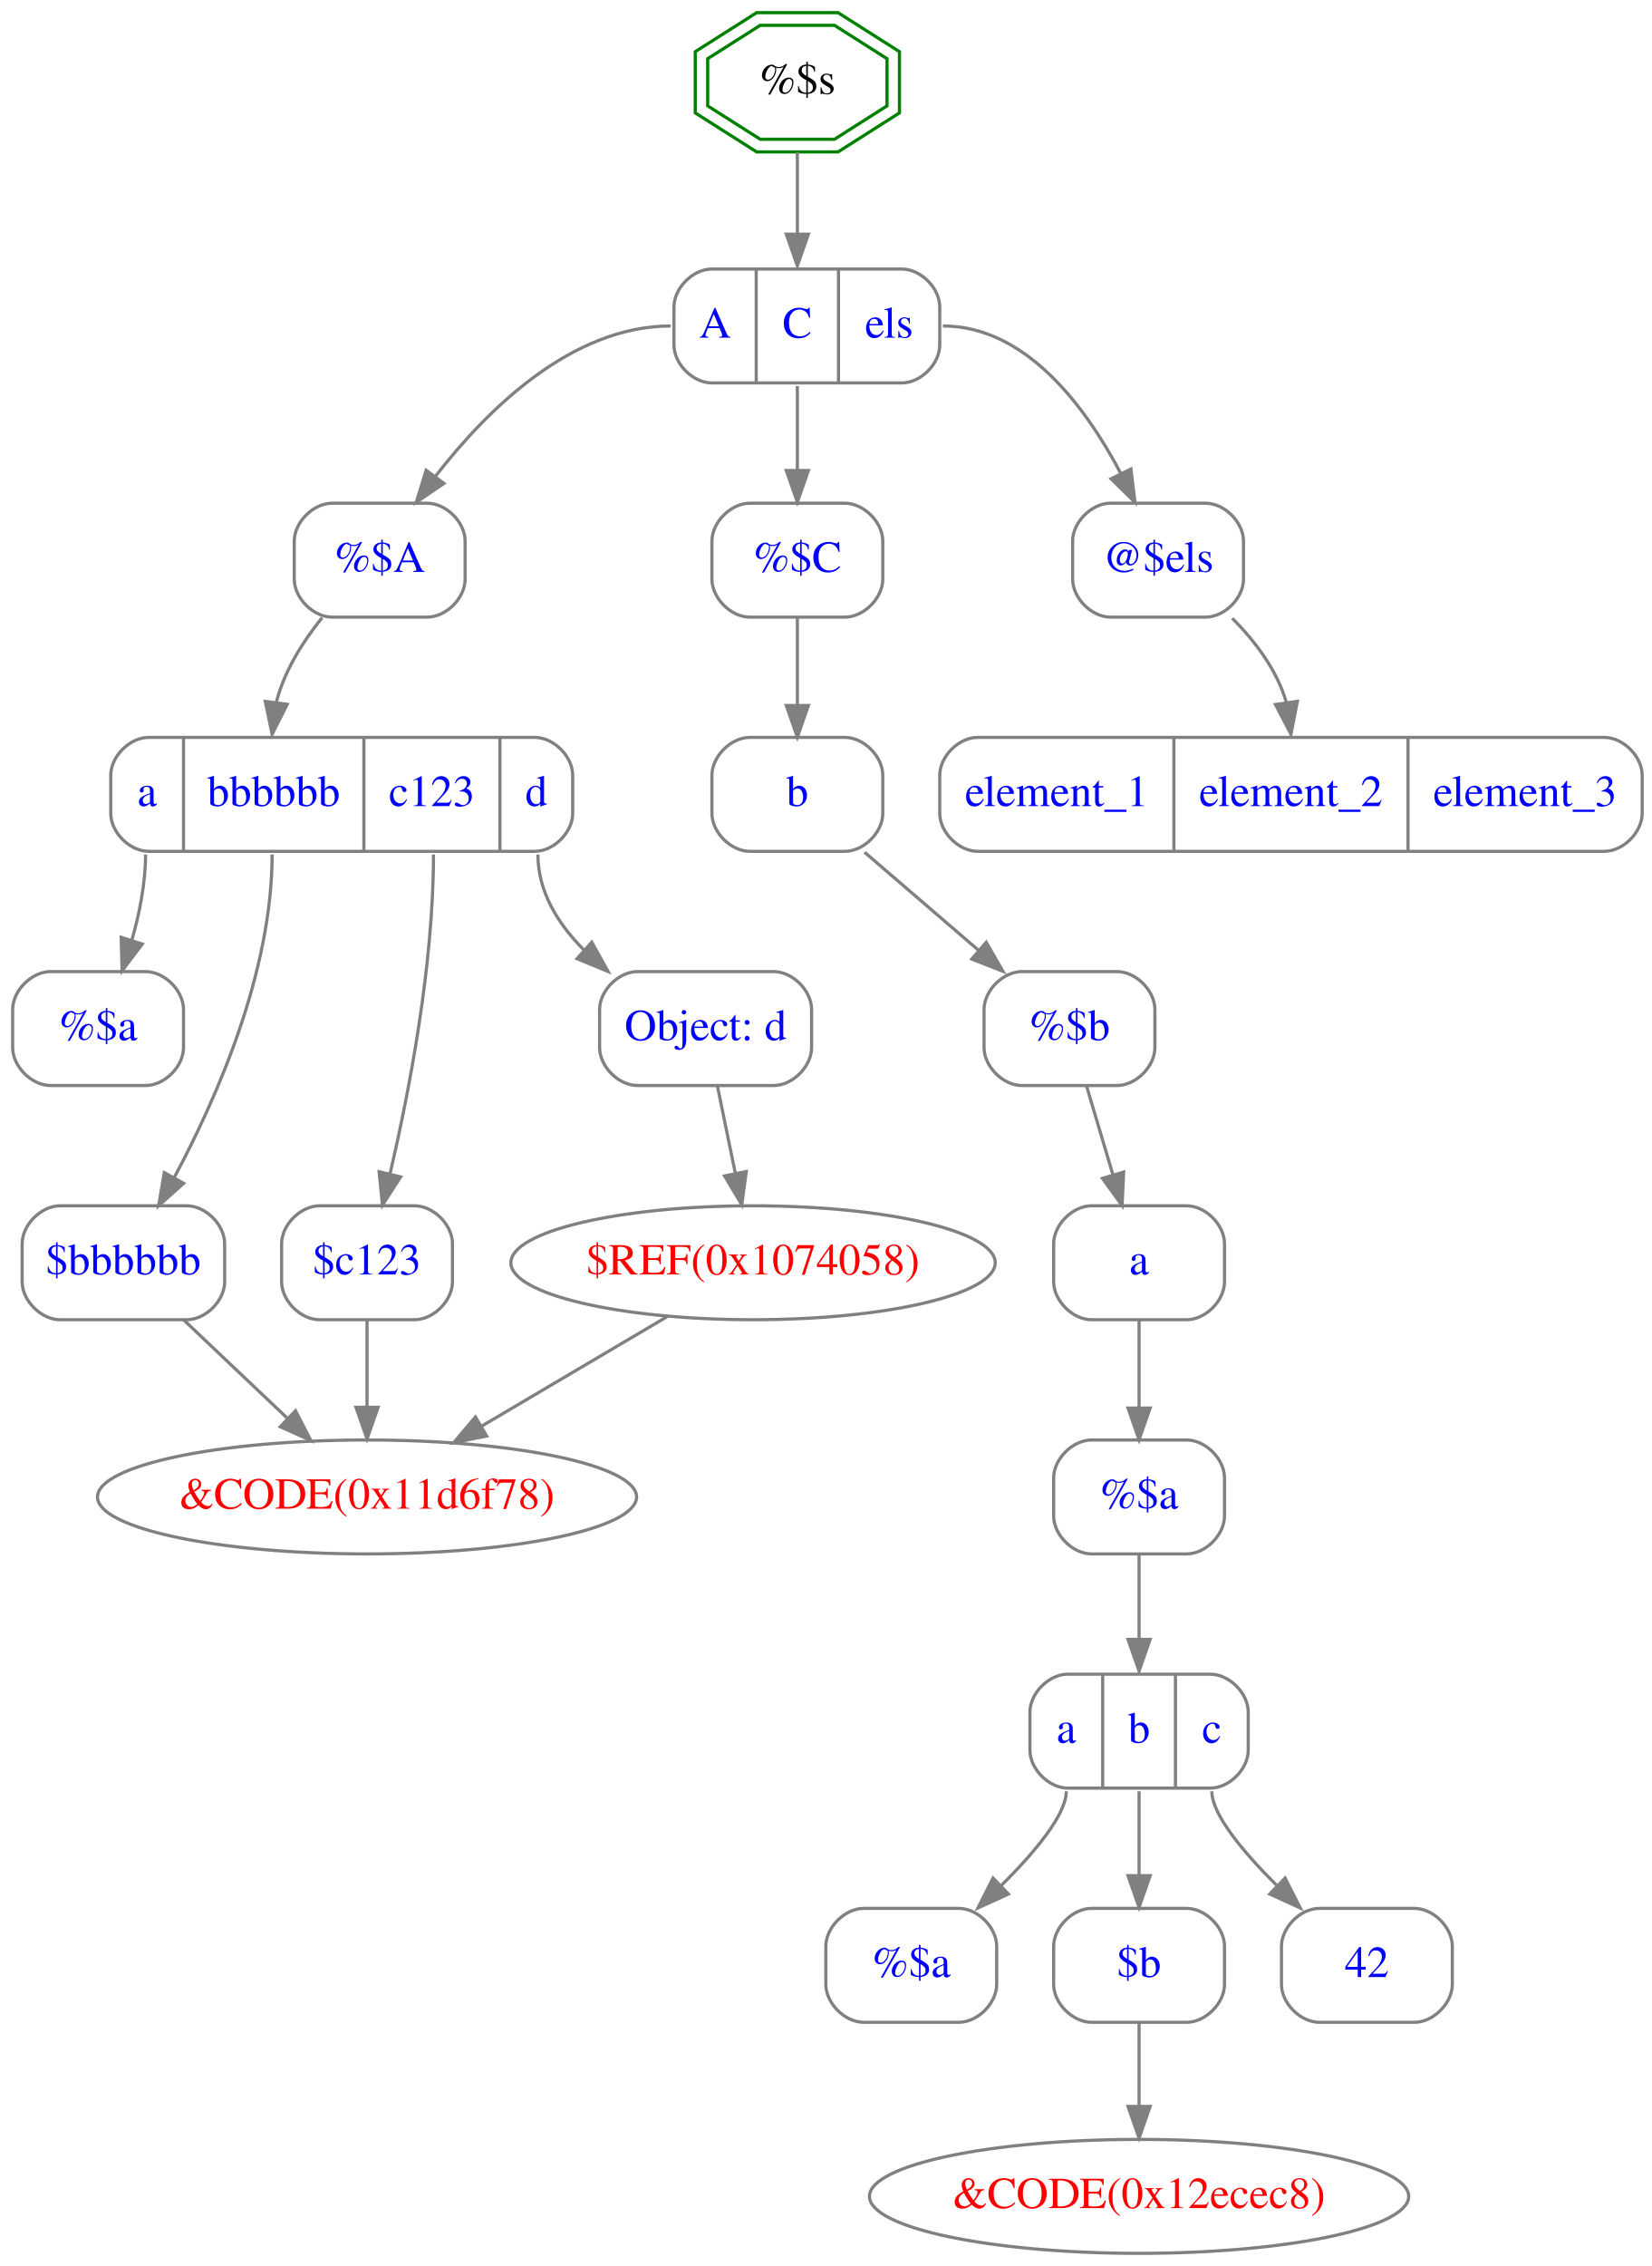
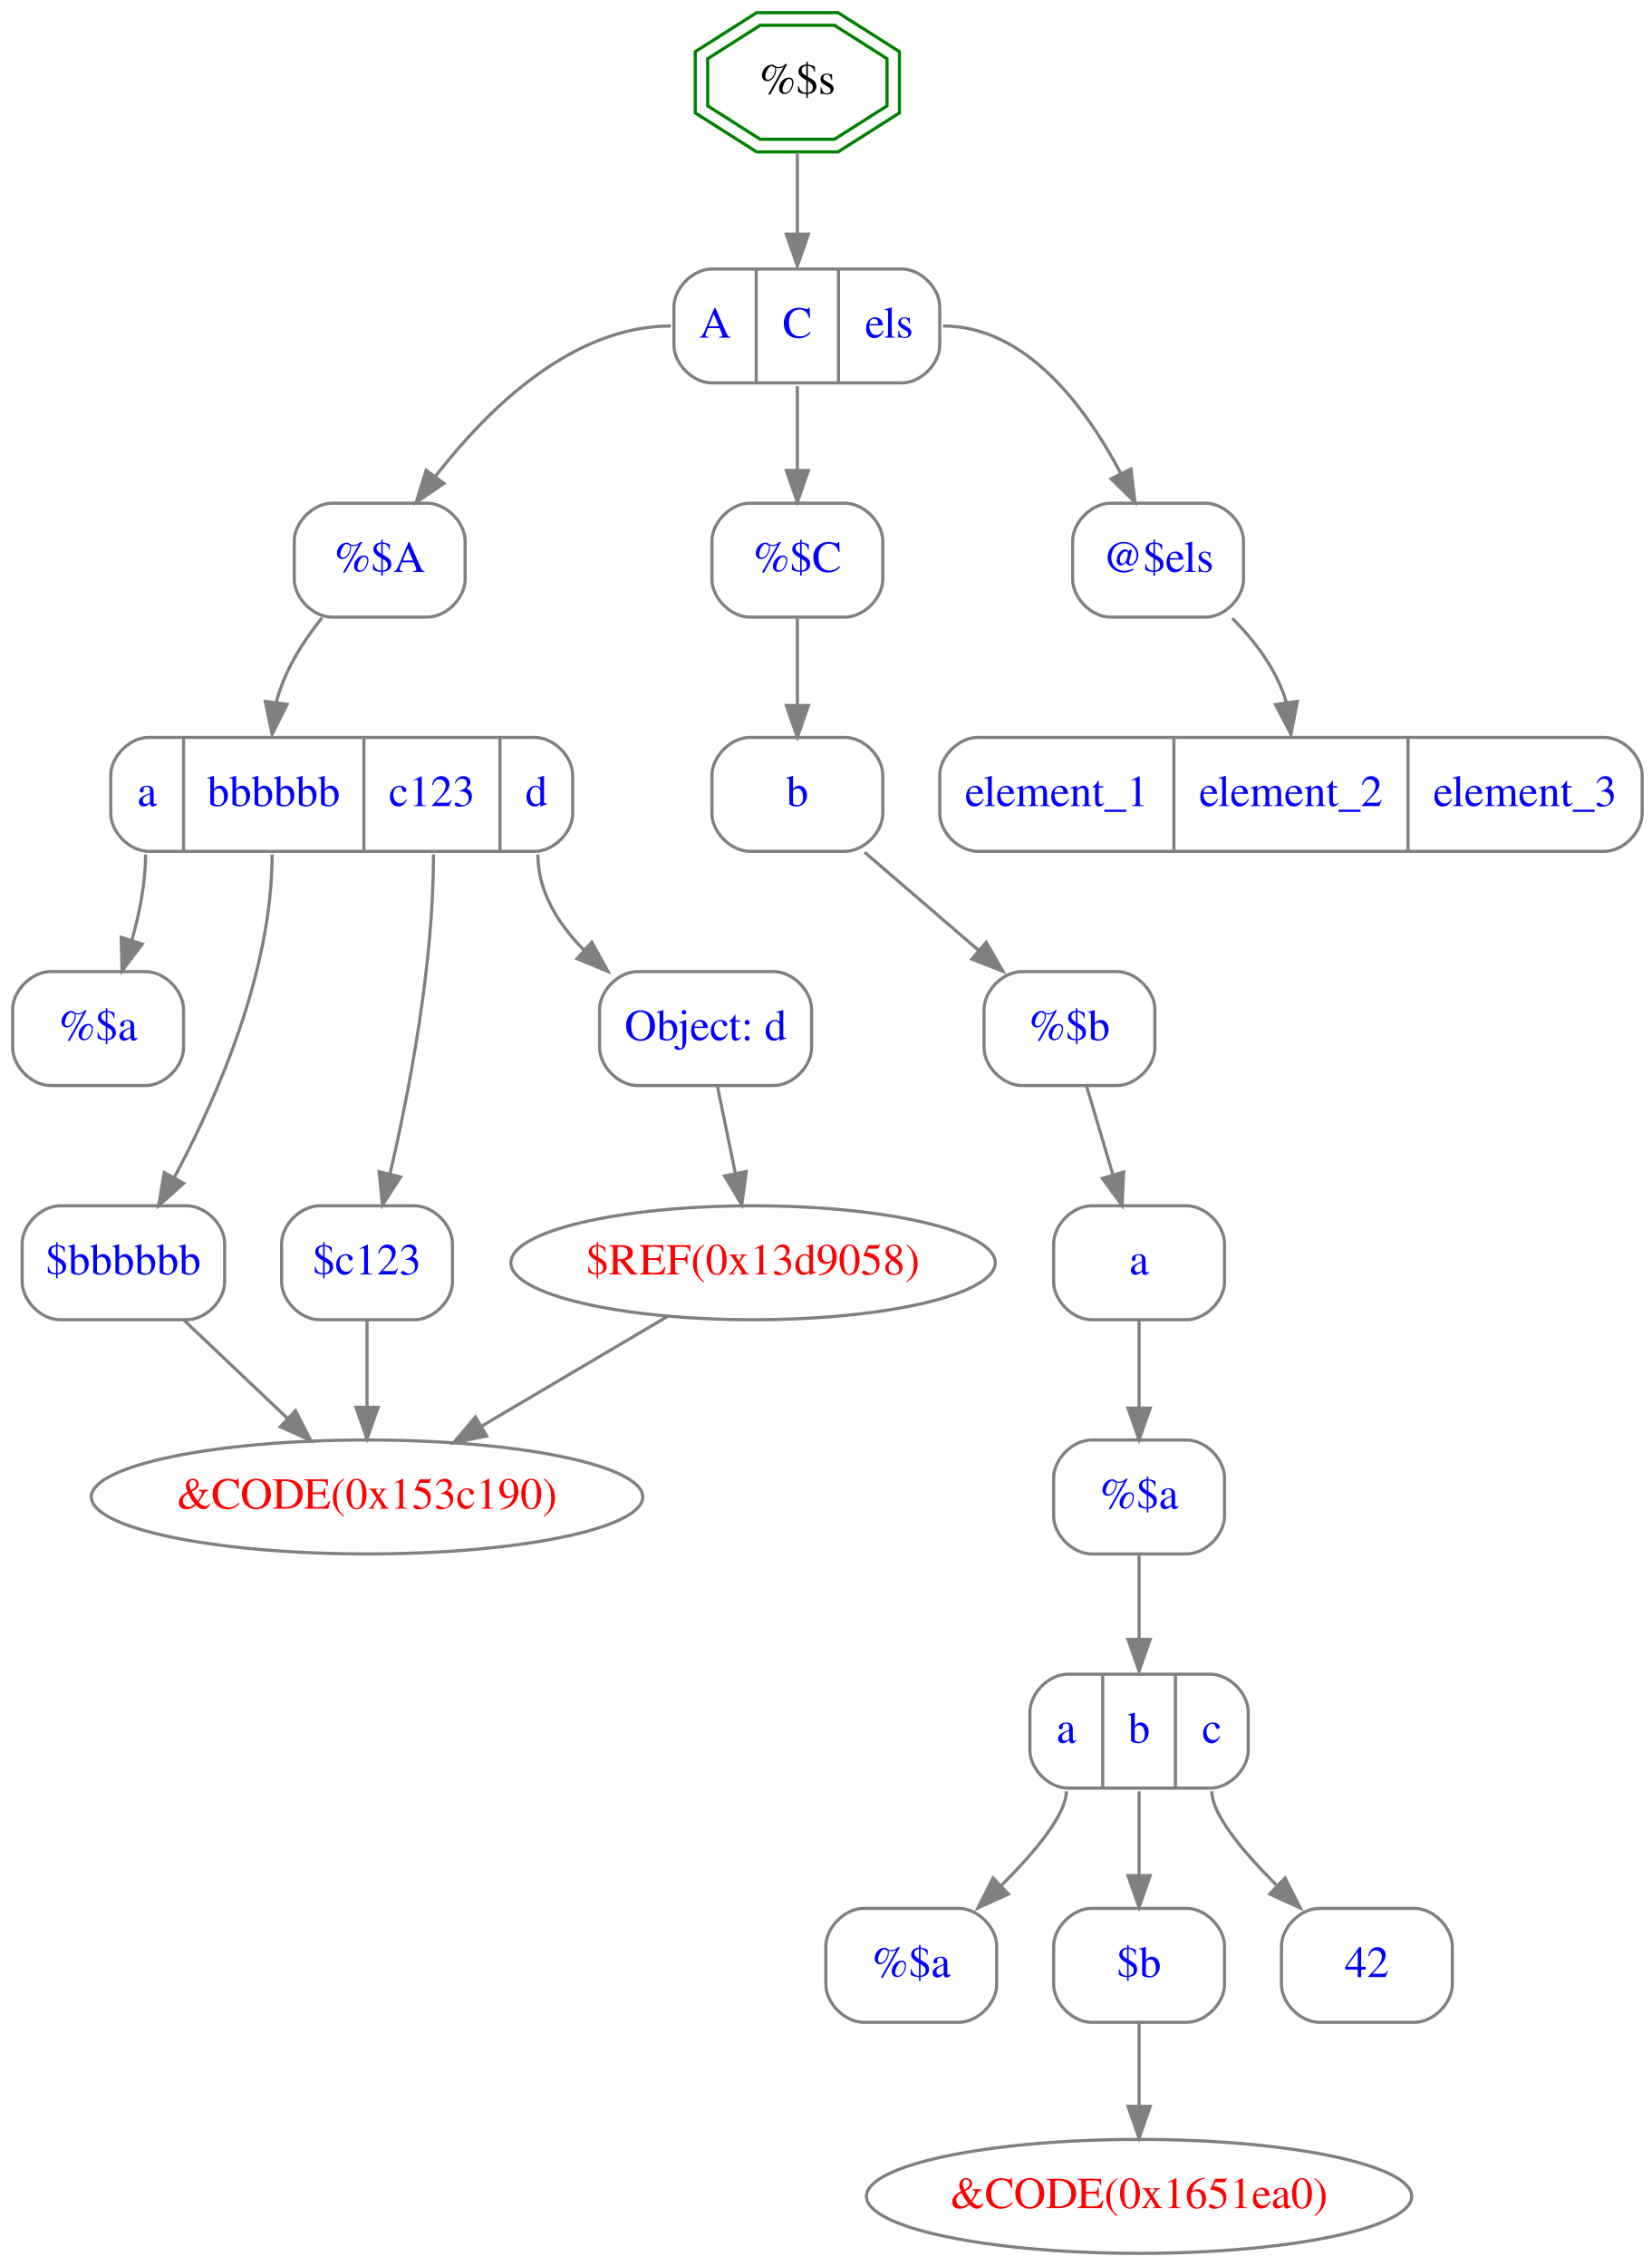
<svg xmlns="http://www.w3.org/2000/svg" width="522pt" height="716pt" viewBox="0.00 0.00 522.00 716.00">
  <g id="graph0" class="graph" transform="scale(1 1) rotate(0) translate(4 712)">
    <polygon fill="white" stroke="white" points="-4,5 -4,-712 519,-712 519,5 -4,5" />
    <g id="node1" class="node">
      <polygon fill="none" stroke="green" points="276.338,-678.544 276.338,-693.456 259.738,-704 236.262,-704 219.662,-693.456 219.662,-678.544 236.262,-668 259.738,-668 276.338,-678.544" />
      <polygon fill="none" stroke="green" points="280.268,-676.325 280.268,-695.675 260.863,-708 235.137,-708 215.732,-695.675 215.732,-676.325 235.137,-664 260.863,-664 280.268,-676.325" />
      <text text-anchor="middle" x="248" y="-682.3" font-family="Times,serif" font-size="14.00">%$s</text>
    </g>
    <g id="node2" class="node">
      <path fill="none" stroke="grey" d="M221,-591C221,-591 281,-591 281,-591 287,-591 293,-597 293,-603 293,-603 293,-615 293,-615 293,-621 287,-627 281,-627 281,-627 221,-627 221,-627 215,-627 209,-621 209,-615 209,-615 209,-603 209,-603 209,-597 215,-591 221,-591" />
      <text text-anchor="middle" x="222" y="-605.3" font-family="Times,serif" font-size="14.00" fill="blue">A</text>
      <polyline fill="none" stroke="grey" points="235,-591 235,-627 " />
      <text text-anchor="middle" x="248" y="-605.3" font-family="Times,serif" font-size="14.00" fill="blue">C</text>
      <polyline fill="none" stroke="grey" points="261,-591 261,-627 " />
      <text text-anchor="middle" x="277" y="-605.3" font-family="Times,serif" font-size="14.00" fill="blue">els</text>
    </g>
    <g id="edge1" class="edge">
      <path fill="none" stroke="grey" d="M248,-663.886C248,-656.163 248,-647.138 248,-638.263" />
      <polygon fill="grey" stroke="grey" points="251.5,-638 248,-628 244.5,-638 251.5,-638" />
    </g>
    <g id="node3" class="node">
      <path fill="none" stroke="grey" d="M101,-517C101,-517 131,-517 131,-517 137,-517 143,-523 143,-529 143,-529 143,-541 143,-541 143,-547 137,-553 131,-553 131,-553 101,-553 101,-553 95,-553 89,-547 89,-541 89,-541 89,-529 89,-529 89,-523 95,-517 101,-517" />
      <text text-anchor="middle" x="116" y="-531.3" font-family="Times,serif" font-size="14.00" fill="blue">%$A</text>
    </g>
    <g id="edge2" class="edge">
      <path fill="none" stroke="grey" d="M208,-609C176.694,-609 149.997,-582.662 133.552,-561.412" />
      <polygon fill="grey" stroke="grey" points="136.314,-559.259 127.559,-553.292 130.682,-563.416 136.314,-559.259" />
    </g>
    <g id="node11" class="node">
      <path fill="none" stroke="grey" d="M233,-517C233,-517 263,-517 263,-517 269,-517 275,-523 275,-529 275,-529 275,-541 275,-541 275,-547 269,-553 263,-553 263,-553 233,-553 233,-553 227,-553 221,-547 221,-541 221,-541 221,-529 221,-529 221,-523 227,-517 233,-517" />
      <text text-anchor="middle" x="248" y="-531.3" font-family="Times,serif" font-size="14.00" fill="blue">%$C</text>
    </g>
    <g id="edge12" class="edge">
      <path fill="none" stroke="grey" d="M248,-590C248,-581.406 248,-572.057 248,-563.546" />
      <polygon fill="grey" stroke="grey" points="251.5,-563.333 248,-553.333 244.5,-563.333 251.5,-563.333" />
    </g>
    <g id="node21" class="node">
      <path fill="none" stroke="grey" d="M347,-517C347,-517 377,-517 377,-517 383,-517 389,-523 389,-529 389,-529 389,-541 389,-541 389,-547 383,-553 377,-553 377,-553 347,-553 347,-553 341,-553 335,-547 335,-541 335,-541 335,-529 335,-529 335,-523 341,-517 347,-517" />
      <text text-anchor="middle" x="362" y="-531.3" font-family="Times,serif" font-size="14.00" fill="blue">@$els</text>
    </g>
    <g id="edge22" class="edge">
      <path fill="none" stroke="grey" d="M294,-609C320.176,-609 339.025,-583.586 350.146,-562.545" />
      <polygon fill="grey" stroke="grey" points="353.425,-563.809 354.71,-553.292 347.147,-560.712 353.425,-563.809" />
    </g>
    <g id="node4" class="node">
      <path fill="none" stroke="grey" d="M43,-443C43,-443 165,-443 165,-443 171,-443 177,-449 177,-455 177,-455 177,-467 177,-467 177,-473 171,-479 165,-479 165,-479 43,-479 43,-479 37,-479 31,-473 31,-467 31,-467 31,-455 31,-455 31,-449 37,-443 43,-443" />
      <text text-anchor="middle" x="42.5" y="-457.3" font-family="Times,serif" font-size="14.00" fill="blue">a</text>
      <polyline fill="none" stroke="grey" points="54,-443 54,-479 " />
      <text text-anchor="middle" x="82.5" y="-457.3" font-family="Times,serif" font-size="14.00" fill="blue">bbbbbb</text>
      <polyline fill="none" stroke="grey" points="111,-443 111,-479 " />
      <text text-anchor="middle" x="132.5" y="-457.3" font-family="Times,serif" font-size="14.00" fill="blue">c123</text>
      <polyline fill="none" stroke="grey" points="154,-443 154,-479 " />
      <text text-anchor="middle" x="165.5" y="-457.3" font-family="Times,serif" font-size="14.00" fill="blue">d</text>
    </g>
    <g id="edge3" class="edge">
      <path fill="none" stroke="grey" d="M97.806,-516.825C91.743,-509.328 85.883,-500.066 83.333,-490.126" />
      <polygon fill="grey" stroke="grey" points="86.775,-489.458 82,-480 79.835,-490.371 86.775,-489.458" />
    </g>
    <g id="node5" class="node">
      <path fill="none" stroke="grey" d="M12,-369C12,-369 42,-369 42,-369 48,-369 54,-375 54,-381 54,-381 54,-393 54,-393 54,-399 48,-405 42,-405 42,-405 12,-405 12,-405 6,-405 0,-399 0,-393 0,-393 0,-381 0,-381 0,-375 6,-369 12,-369" />
      <text text-anchor="middle" x="27" y="-383.3" font-family="Times,serif" font-size="14.00" fill="blue">%$a</text>
    </g>
    <g id="edge4" class="edge">
      <path fill="none" stroke="grey" d="M42,-442C42,-432.966 40.093,-423.381 37.639,-414.788" />
      <polygon fill="grey" stroke="grey" points="40.968,-413.706 34.588,-405.247 34.3,-415.838 40.968,-413.706" />
    </g>
    <g id="node6" class="node">
      <path fill="none" stroke="grey" d="M15,-295C15,-295 55,-295 55,-295 61,-295 67,-301 67,-307 67,-307 67,-319 67,-319 67,-325 61,-331 55,-331 55,-331 15,-331 15,-331 9,-331 3,-325 3,-319 3,-319 3,-307 3,-307 3,-301 9,-295 15,-295" />
      <text text-anchor="middle" x="35" y="-309.3" font-family="Times,serif" font-size="14.00" fill="blue">$bbbbbb</text>
    </g>
    <g id="edge5" class="edge">
      <path fill="none" stroke="grey" d="M82,-442C82,-405.012 64.731,-365.467 51.129,-340.056" />
      <polygon fill="grey" stroke="grey" points="54.044,-338.096 46.138,-331.043 47.92,-341.487 54.044,-338.096" />
    </g>
    <g id="node8" class="node">
      <path fill="none" stroke="grey" d="M97,-295C97,-295 127,-295 127,-295 133,-295 139,-301 139,-307 139,-307 139,-319 139,-319 139,-325 133,-331 127,-331 127,-331 97,-331 97,-331 91,-331 85,-325 85,-319 85,-319 85,-307 85,-307 85,-301 91,-295 97,-295" />
      <text text-anchor="middle" x="112" y="-309.3" font-family="Times,serif" font-size="14.00" fill="blue">$c123</text>
    </g>
    <g id="edge7" class="edge">
      <path fill="none" stroke="grey" d="M133,-442C133,-406.9 125.333,-367.119 119.264,-341.128" />
      <polygon fill="grey" stroke="grey" points="122.621,-340.118 116.871,-331.22 115.816,-341.762 122.621,-340.118" />
    </g>
    <g id="node9" class="node">
      <path fill="none" stroke="grey" d="M197.5,-369C197.5,-369 240.5,-369 240.5,-369 246.5,-369 252.5,-375 252.5,-381 252.5,-381 252.5,-393 252.5,-393 252.5,-399 246.5,-405 240.5,-405 240.5,-405 197.5,-405 197.5,-405 191.5,-405 185.5,-399 185.5,-393 185.5,-393 185.5,-381 185.5,-381 185.5,-375 191.5,-369 197.5,-369" />
      <text text-anchor="middle" x="219" y="-383.3" font-family="Times,serif" font-size="14.00" fill="blue">Object: d</text>
    </g>
    <g id="edge9" class="edge">
      <path fill="none" stroke="grey" d="M166,-442C166,-430.308 172.287,-420.145 180.531,-411.846" />
      <polygon fill="grey" stroke="grey" points="183.031,-414.306 188.17,-405.04 178.375,-409.079 183.031,-414.306" />
    </g>
    <g id="node7" class="node">
-       <ellipse fill="none" stroke="grey" cx="112" cy="-239" rx="85.19" ry="18" />
-       <text text-anchor="middle" x="112" y="-235.3" font-family="Times,serif" font-size="14.00" fill="red">&amp;CODE(0x11d6f78)</text>
+       <ellipse fill="none" stroke="grey" cx="112" cy="-239" rx="87.138" ry="18" />
+       <text text-anchor="middle" x="112" y="-235.3" font-family="Times,serif" font-size="14.00" fill="red">&amp;CODE(0x153c190)</text>
    </g>
    <g id="edge6" class="edge">
      <path fill="none" stroke="grey" d="M54.034,-294.955C63.925,-285.578 76.142,-273.995 86.806,-263.885" />
      <polygon fill="grey" stroke="grey" points="89.392,-266.257 94.241,-256.836 84.576,-261.177 89.392,-266.257" />
    </g>
    <g id="edge8" class="edge">
      <path fill="none" stroke="grey" d="M112,-294.955C112,-286.701 112,-276.738 112,-267.574" />
      <polygon fill="grey" stroke="grey" points="115.5,-267.335 112,-257.335 108.5,-267.335 115.5,-267.335" />
    </g>
    <g id="node10" class="node">
      <ellipse fill="none" stroke="grey" cx="234" cy="-313" rx="76.539" ry="18" />
-       <text text-anchor="middle" x="234" y="-309.3" font-family="Times,serif" font-size="14.00" fill="red">$REF(0x1074058)</text>
+       <text text-anchor="middle" x="234" y="-309.3" font-family="Times,serif" font-size="14.00" fill="red">$REF(0x13d9058)</text>
    </g>
    <g id="edge10" class="edge">
      <path fill="none" stroke="grey" d="M222.708,-368.955C224.422,-360.611 226.496,-350.521 228.395,-341.276" />
      <polygon fill="grey" stroke="grey" points="231.854,-341.835 230.438,-331.335 224.997,-340.426 231.854,-341.835" />
    </g>
    <g id="edge11" class="edge">
      <path fill="none" stroke="grey" d="M206.924,-296.021C189.592,-285.792 166.902,-272.401 148.052,-261.277" />
      <polygon fill="grey" stroke="grey" points="149.813,-258.252 139.422,-256.183 146.255,-264.28 149.813,-258.252" />
    </g>
    <g id="node12" class="node">
      <path fill="none" stroke="grey" d="M233,-443C233,-443 263,-443 263,-443 269,-443 275,-449 275,-455 275,-455 275,-467 275,-467 275,-473 269,-479 263,-479 263,-479 233,-479 233,-479 227,-479 221,-473 221,-467 221,-467 221,-455 221,-455 221,-449 227,-443 233,-443" />
      <text text-anchor="middle" x="248" y="-457.3" font-family="Times,serif" font-size="14.00" fill="blue">b</text>
    </g>
    <g id="edge13" class="edge">
      <path fill="none" stroke="grey" d="M248,-516.708C248,-508.464 248,-498.538 248,-489.362" />
      <polygon fill="grey" stroke="grey" points="251.5,-489.082 248,-479.082 244.5,-489.082 251.5,-489.082" />
    </g>
    <g id="node13" class="node">
      <path fill="none" stroke="grey" d="M319,-369C319,-369 349,-369 349,-369 355,-369 361,-375 361,-381 361,-381 361,-393 361,-393 361,-399 355,-405 349,-405 349,-405 319,-405 319,-405 313,-405 307,-399 307,-393 307,-393 307,-381 307,-381 307,-375 313,-369 319,-369" />
      <text text-anchor="middle" x="334" y="-383.3" font-family="Times,serif" font-size="14.00" fill="blue">%$b</text>
    </g>
    <g id="edge14" class="edge">
      <path fill="none" stroke="grey" d="M269.258,-442.708C280.089,-433.388 293.418,-421.92 305.16,-411.816" />
      <polygon fill="grey" stroke="grey" points="307.689,-414.257 312.986,-405.082 303.123,-408.951 307.689,-414.257" />
    </g>
    <g id="node14" class="node">
      <path fill="none" stroke="grey" d="M341,-295C341,-295 371,-295 371,-295 377,-295 383,-301 383,-307 383,-307 383,-319 383,-319 383,-325 377,-331 371,-331 371,-331 341,-331 341,-331 335,-331 329,-325 329,-319 329,-319 329,-307 329,-307 329,-301 335,-295 341,-295" />
      <text text-anchor="middle" x="356" y="-309.3" font-family="Times,serif" font-size="14.00" fill="blue">a</text>
    </g>
    <g id="edge15" class="edge">
      <path fill="none" stroke="grey" d="M339.438,-368.708C341.943,-360.284 344.969,-350.105 347.746,-340.765" />
      <polygon fill="grey" stroke="grey" points="351.129,-341.665 350.624,-331.082 344.42,-339.67 351.129,-341.665" />
    </g>
    <g id="node15" class="node">
      <path fill="none" stroke="grey" d="M341,-221C341,-221 371,-221 371,-221 377,-221 383,-227 383,-233 383,-233 383,-245 383,-245 383,-251 377,-257 371,-257 371,-257 341,-257 341,-257 335,-257 329,-251 329,-245 329,-245 329,-233 329,-233 329,-227 335,-221 341,-221" />
      <text text-anchor="middle" x="356" y="-235.3" font-family="Times,serif" font-size="14.00" fill="blue">%$a</text>
    </g>
    <g id="edge16" class="edge">
      <path fill="none" stroke="grey" d="M356,-294.708C356,-286.464 356,-276.538 356,-267.362" />
      <polygon fill="grey" stroke="grey" points="359.5,-267.082 356,-257.082 352.5,-267.082 359.5,-267.082" />
    </g>
    <g id="node16" class="node">
      <path fill="none" stroke="grey" d="M333.5,-147C333.5,-147 378.5,-147 378.5,-147 384.5,-147 390.5,-153 390.5,-159 390.5,-159 390.5,-171 390.5,-171 390.5,-177 384.5,-183 378.5,-183 378.5,-183 333.5,-183 333.5,-183 327.5,-183 321.5,-177 321.5,-171 321.5,-171 321.5,-159 321.5,-159 321.5,-153 327.5,-147 333.5,-147" />
      <text text-anchor="middle" x="333" y="-161.3" font-family="Times,serif" font-size="14.00" fill="blue">a</text>
      <polyline fill="none" stroke="grey" points="344.5,-147 344.5,-183 " />
      <text text-anchor="middle" x="356" y="-161.3" font-family="Times,serif" font-size="14.00" fill="blue">b</text>
      <polyline fill="none" stroke="grey" points="367.5,-147 367.5,-183 " />
      <text text-anchor="middle" x="379" y="-161.3" font-family="Times,serif" font-size="14.00" fill="blue">c</text>
    </g>
    <g id="edge17" class="edge">
      <path fill="none" stroke="grey" d="M356,-220.667C356,-212.896 356,-203.513 356,-194.275" />
      <polygon fill="grey" stroke="grey" points="359.5,-194 356,-184 352.5,-194 359.5,-194" />
    </g>
    <g id="node17" class="node">
      <path fill="none" stroke="grey" d="M269,-73C269,-73 299,-73 299,-73 305,-73 311,-79 311,-85 311,-85 311,-97 311,-97 311,-103 305,-109 299,-109 299,-109 269,-109 269,-109 263,-109 257,-103 257,-97 257,-97 257,-85 257,-85 257,-79 263,-73 269,-73" />
      <text text-anchor="middle" x="284" y="-87.3" font-family="Times,serif" font-size="14.00" fill="blue">%$a</text>
    </g>
    <g id="edge18" class="edge">
      <path fill="none" stroke="grey" d="M333,-146C333,-138.727 323.326,-127.058 312.574,-116.336" />
      <polygon fill="grey" stroke="grey" points="314.704,-113.528 305.065,-109.13 309.857,-118.579 314.704,-113.528" />
    </g>
    <g id="node18" class="node">
      <path fill="none" stroke="grey" d="M341,-73C341,-73 371,-73 371,-73 377,-73 383,-79 383,-85 383,-85 383,-97 383,-97 383,-103 377,-109 371,-109 371,-109 341,-109 341,-109 335,-109 329,-103 329,-97 329,-97 329,-85 329,-85 329,-79 335,-73 341,-73" />
      <text text-anchor="middle" x="356" y="-87.3" font-family="Times,serif" font-size="14.00" fill="blue">$b</text>
    </g>
    <g id="edge19" class="edge">
      <path fill="none" stroke="grey" d="M356,-146C356,-137.406 356,-128.057 356,-119.546" />
      <polygon fill="grey" stroke="grey" points="359.5,-119.333 356,-109.333 352.5,-119.333 359.5,-119.333" />
    </g>
    <g id="node20" class="node">
      <path fill="none" stroke="grey" d="M413,-73C413,-73 443,-73 443,-73 449,-73 455,-79 455,-85 455,-85 455,-97 455,-97 455,-103 449,-109 443,-109 443,-109 413,-109 413,-109 407,-109 401,-103 401,-97 401,-97 401,-85 401,-85 401,-79 407,-73 413,-73" />
      <text text-anchor="middle" x="428" y="-87.3" font-family="Times,serif" font-size="14.00" fill="blue">42</text>
    </g>
    <g id="edge21" class="edge">
      <path fill="none" stroke="grey" d="M379,-146C379,-138.727 388.674,-127.058 399.426,-116.336" />
      <polygon fill="grey" stroke="grey" points="402.143,-118.579 406.935,-109.13 397.296,-113.528 402.143,-118.579" />
    </g>
    <g id="node19" class="node">
-       <ellipse fill="none" stroke="grey" cx="356" cy="-18" rx="85.214" ry="18" />
-       <text text-anchor="middle" x="356" y="-14.3" font-family="Times,serif" font-size="14.00" fill="red">&amp;CODE(0x12ecec8)</text>
+       <ellipse fill="none" stroke="grey" cx="356" cy="-18" rx="86.164" ry="18" />
+       <text text-anchor="middle" x="356" y="-14.3" font-family="Times,serif" font-size="14.00" fill="red">&amp;CODE(0x1651ea0)</text>
    </g>
    <g id="edge20" class="edge">
      <path fill="none" stroke="grey" d="M356,-72.831C356,-64.894 356,-55.41 356,-46.629" />
      <polygon fill="grey" stroke="grey" points="359.5,-46.418 356,-36.418 352.5,-46.418 359.5,-46.418" />
    </g>
    <g id="node22" class="node">
      <path fill="none" stroke="grey" d="M305,-443C305,-443 503,-443 503,-443 509,-443 515,-449 515,-455 515,-455 515,-467 515,-467 515,-473 509,-479 503,-479 503,-479 305,-479 305,-479 299,-479 293,-473 293,-467 293,-467 293,-455 293,-455 293,-449 299,-443 305,-443" />
      <text text-anchor="middle" x="330" y="-457.3" font-family="Times,serif" font-size="14.00" fill="blue">element_1</text>
      <polyline fill="none" stroke="grey" points="367,-443 367,-479 " />
      <text text-anchor="middle" x="404" y="-457.3" font-family="Times,serif" font-size="14.00" fill="blue">element_2</text>
      <polyline fill="none" stroke="grey" points="441,-443 441,-479 " />
      <text text-anchor="middle" x="478" y="-457.3" font-family="Times,serif" font-size="14.00" fill="blue">element_3</text>
    </g>
    <g id="edge23" class="edge">
      <path fill="none" stroke="grey" d="M385.456,-516.643C392.747,-509.313 399.637,-500.191 402.547,-490.032" />
      <polygon fill="grey" stroke="grey" points="406.03,-490.399 404,-480 399.102,-489.395 406.03,-490.399" />
    </g>
  </g>
</svg>
